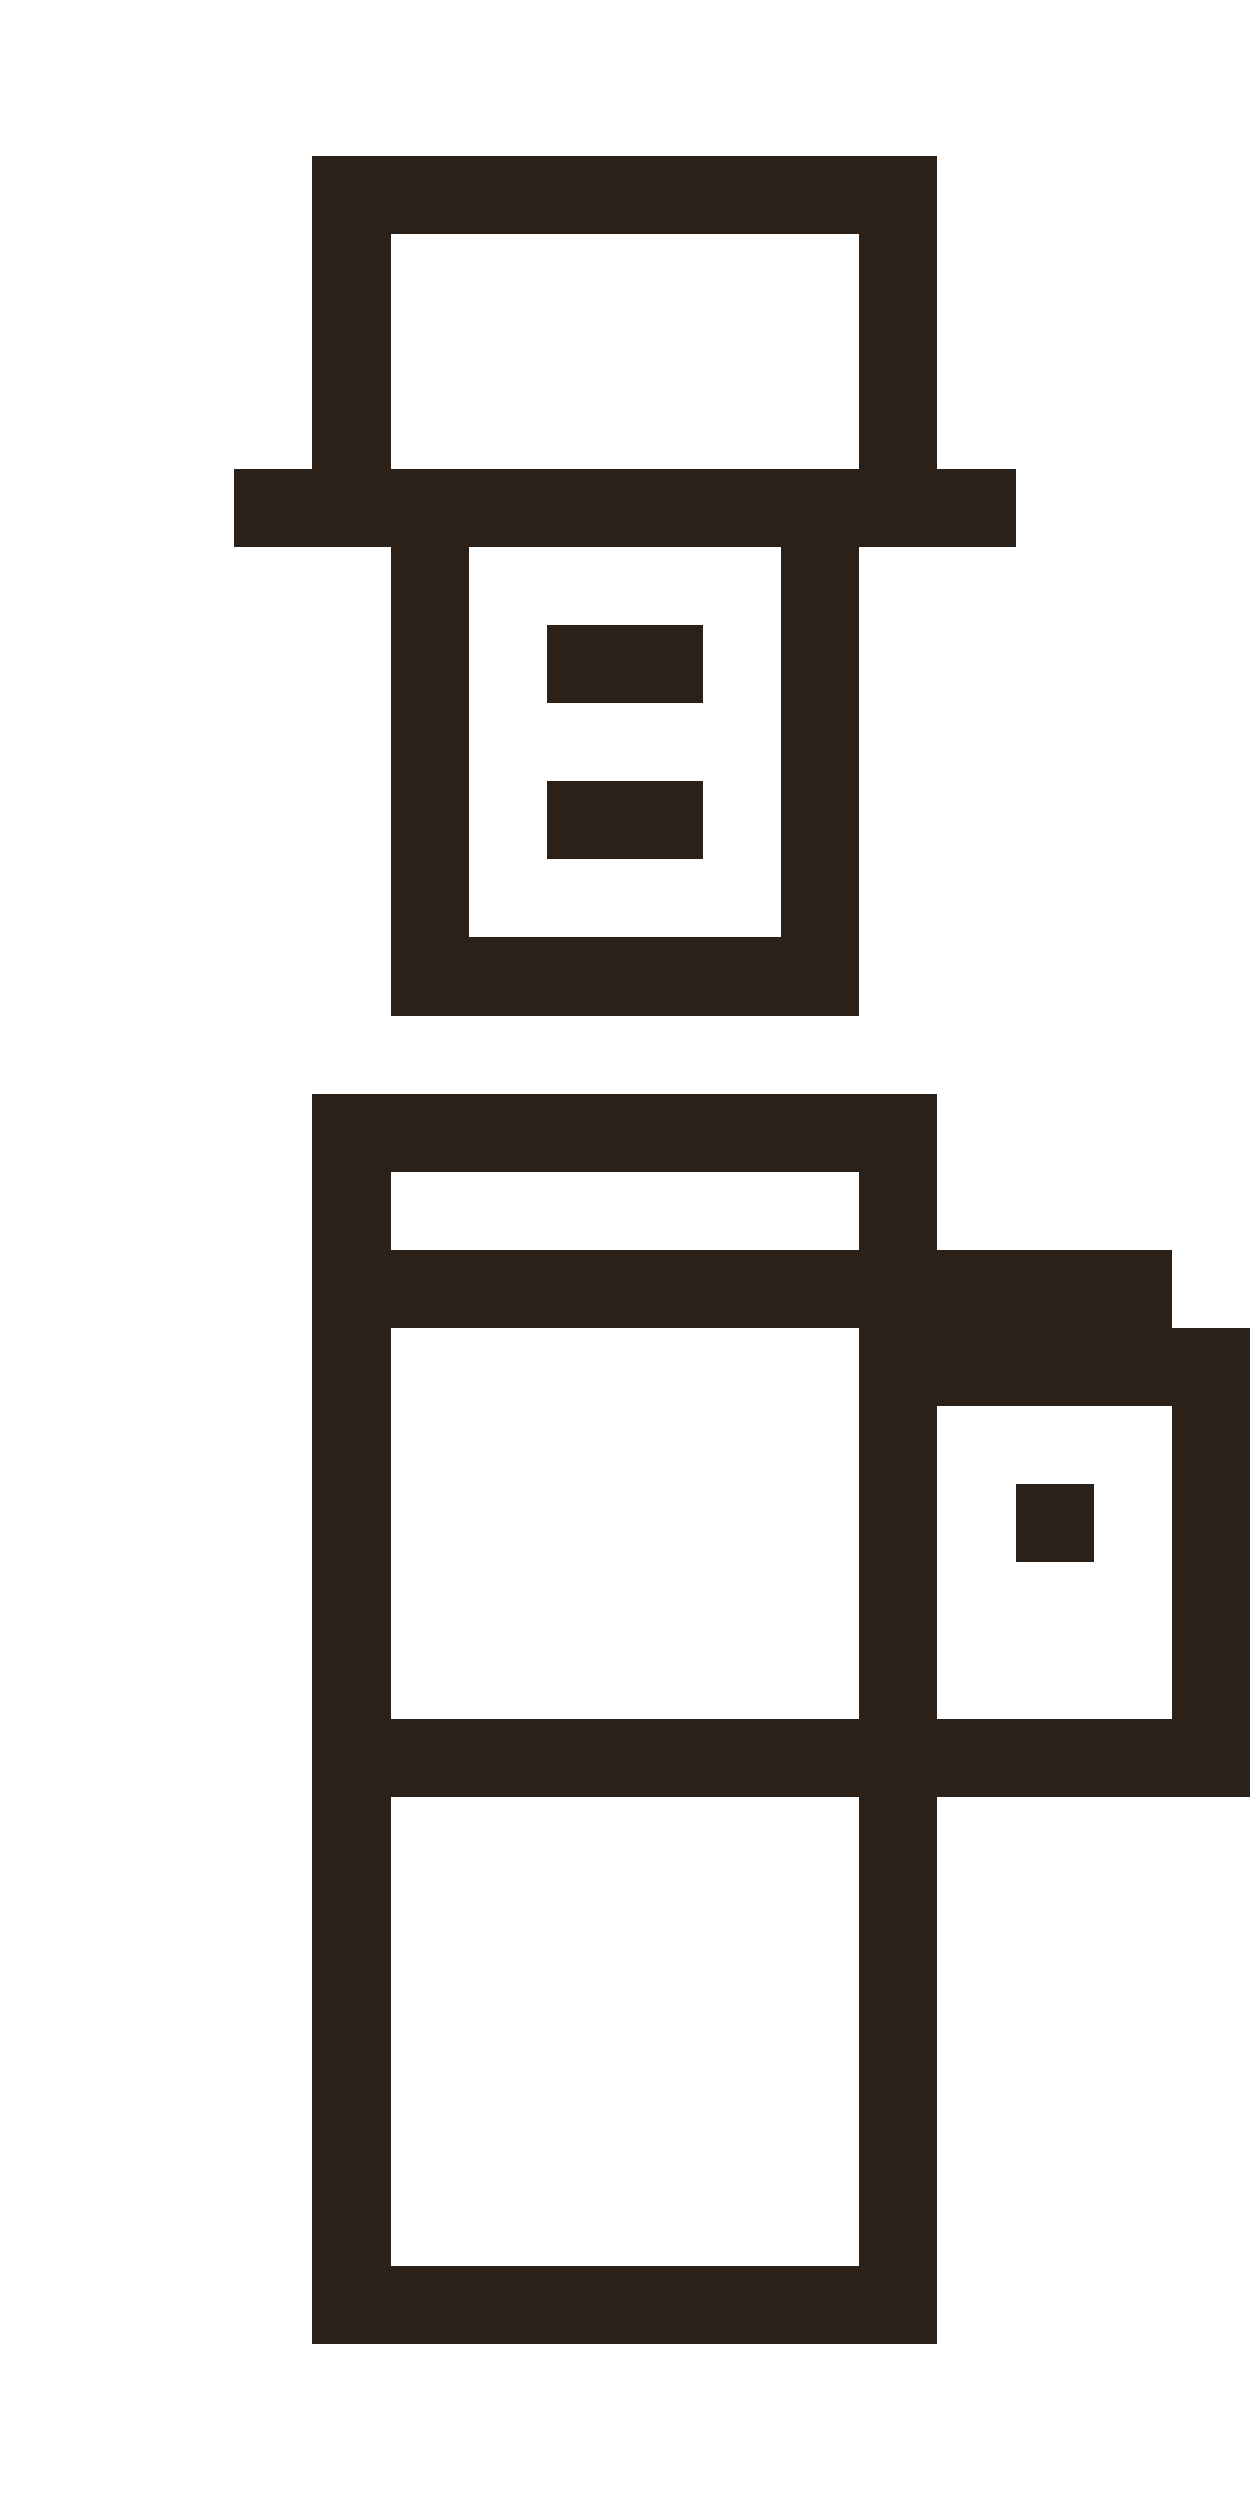
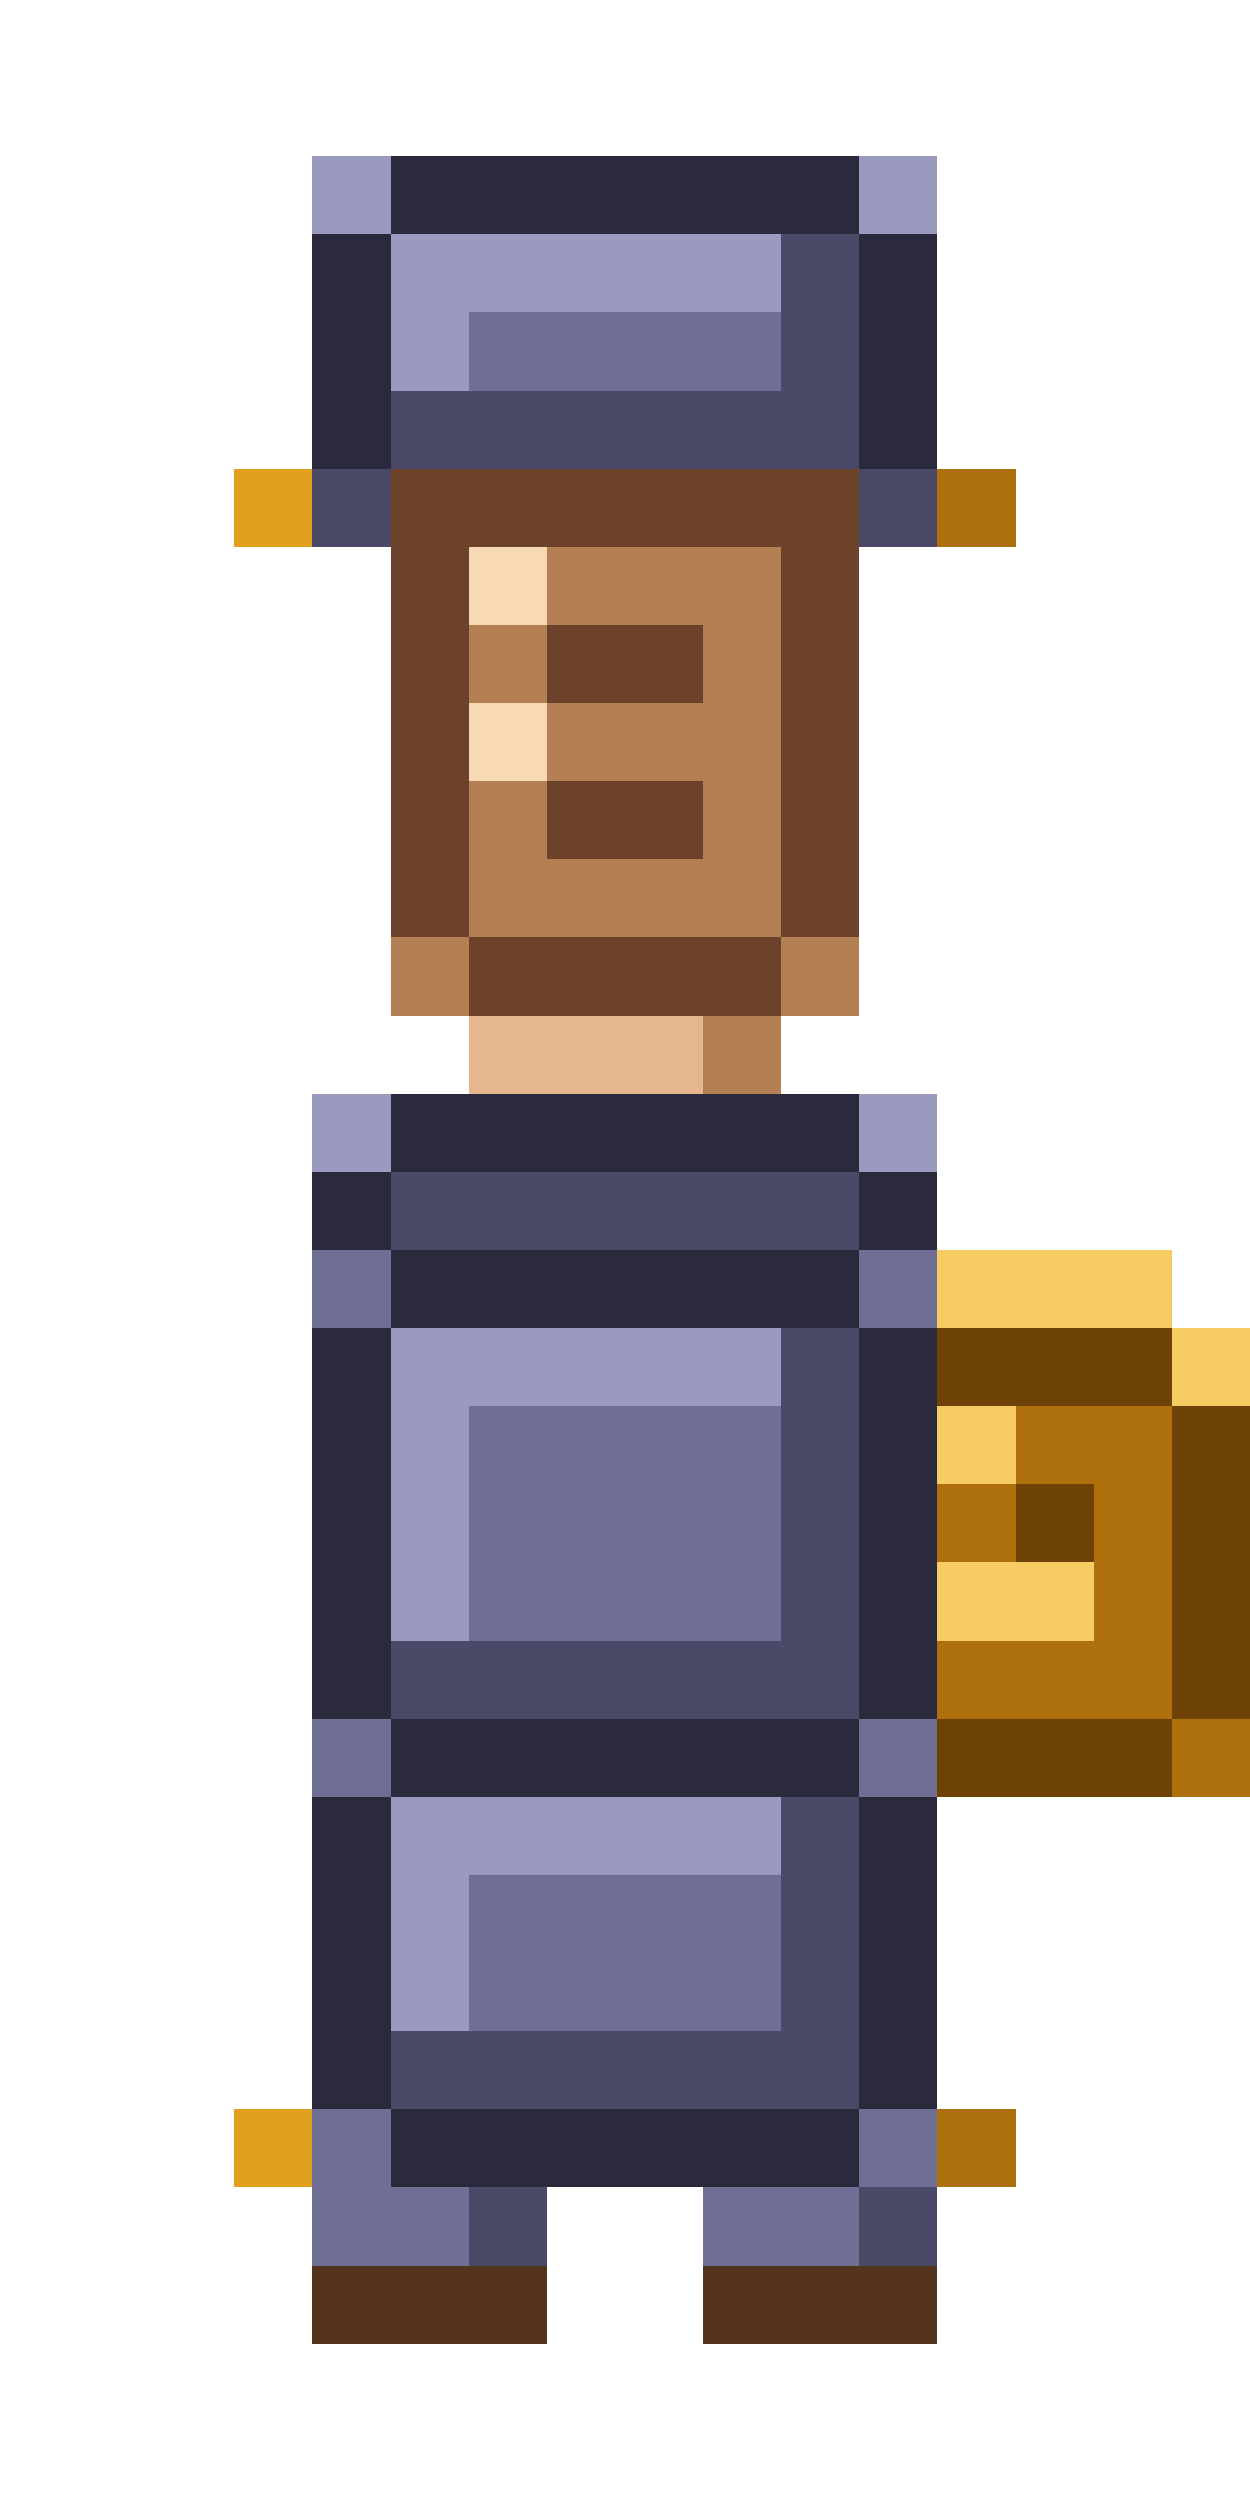
<svg xmlns="http://www.w3.org/2000/svg" viewBox="0 0 16 32" width="256" height="512" shape-rendering="crispEdges" role="img" aria-label="Ash">
  <rect width="16" height="32" fill="transparent" />
-   <rect x="4" y="2" width="1" height="1" fill="#2b2118" />
-   <rect x="5" y="2" width="1" height="1" fill="#2b2118" />
-   <rect x="6" y="2" width="1" height="1" fill="#2b2118" />
-   <rect x="7" y="2" width="1" height="1" fill="#2b2118" />
-   <rect x="8" y="2" width="1" height="1" fill="#2b2118" />
-   <rect x="9" y="2" width="1" height="1" fill="#2b2118" />
-   <rect x="10" y="2" width="1" height="1" fill="#2b2118" />
-   <rect x="11" y="2" width="1" height="1" fill="#2b2118" />
-   <rect x="4" y="3" width="1" height="1" fill="#2b2118" />
-   <rect x="11" y="3" width="1" height="1" fill="#2b2118" />
-   <rect x="4" y="4" width="1" height="1" fill="#2b2118" />
-   <rect x="11" y="4" width="1" height="1" fill="#2b2118" />
-   <rect x="4" y="5" width="1" height="1" fill="#2b2118" />
-   <rect x="11" y="5" width="1" height="1" fill="#2b2118" />
-   <rect x="3" y="6" width="1" height="1" fill="#2b2118" />
-   <rect x="4" y="6" width="1" height="1" fill="#2b2118" />
-   <rect x="5" y="6" width="1" height="1" fill="#2b2118" />
-   <rect x="6" y="6" width="1" height="1" fill="#2b2118" />
-   <rect x="7" y="6" width="1" height="1" fill="#2b2118" />
-   <rect x="8" y="6" width="1" height="1" fill="#2b2118" />
-   <rect x="9" y="6" width="1" height="1" fill="#2b2118" />
-   <rect x="10" y="6" width="1" height="1" fill="#2b2118" />
-   <rect x="11" y="6" width="1" height="1" fill="#2b2118" />
-   <rect x="12" y="6" width="1" height="1" fill="#2b2118" />
-   <rect x="5" y="7" width="1" height="1" fill="#2b2118" />
-   <rect x="10" y="7" width="1" height="1" fill="#2b2118" />
-   <rect x="5" y="8" width="1" height="1" fill="#2b2118" />
-   <rect x="7" y="8" width="1" height="1" fill="#2b2118" />
-   <rect x="8" y="8" width="1" height="1" fill="#2b2118" />
-   <rect x="10" y="8" width="1" height="1" fill="#2b2118" />
-   <rect x="5" y="9" width="1" height="1" fill="#2b2118" />
-   <rect x="10" y="9" width="1" height="1" fill="#2b2118" />
-   <rect x="5" y="10" width="1" height="1" fill="#2b2118" />
-   <rect x="7" y="10" width="1" height="1" fill="#2b2118" />
-   <rect x="8" y="10" width="1" height="1" fill="#2b2118" />
-   <rect x="10" y="10" width="1" height="1" fill="#2b2118" />
-   <rect x="5" y="11" width="1" height="1" fill="#2b2118" />
-   <rect x="10" y="11" width="1" height="1" fill="#2b2118" />
-   <rect x="5" y="12" width="1" height="1" fill="#2b2118" />
-   <rect x="6" y="12" width="1" height="1" fill="#2b2118" />
-   <rect x="7" y="12" width="1" height="1" fill="#2b2118" />
-   <rect x="8" y="12" width="1" height="1" fill="#2b2118" />
-   <rect x="9" y="12" width="1" height="1" fill="#2b2118" />
-   <rect x="10" y="12" width="1" height="1" fill="#2b2118" />
-   <rect x="4" y="14" width="1" height="1" fill="#2b2118" />
-   <rect x="5" y="14" width="1" height="1" fill="#2b2118" />
-   <rect x="6" y="14" width="1" height="1" fill="#2b2118" />
-   <rect x="7" y="14" width="1" height="1" fill="#2b2118" />
-   <rect x="8" y="14" width="1" height="1" fill="#2b2118" />
-   <rect x="9" y="14" width="1" height="1" fill="#2b2118" />
-   <rect x="10" y="14" width="1" height="1" fill="#2b2118" />
-   <rect x="11" y="14" width="1" height="1" fill="#2b2118" />
-   <rect x="4" y="15" width="1" height="1" fill="#2b2118" />
-   <rect x="11" y="15" width="1" height="1" fill="#2b2118" />
-   <rect x="4" y="16" width="1" height="1" fill="#2b2118" />
-   <rect x="5" y="16" width="1" height="1" fill="#2b2118" />
-   <rect x="6" y="16" width="1" height="1" fill="#2b2118" />
-   <rect x="7" y="16" width="1" height="1" fill="#2b2118" />
-   <rect x="8" y="16" width="1" height="1" fill="#2b2118" />
-   <rect x="9" y="16" width="1" height="1" fill="#2b2118" />
-   <rect x="10" y="16" width="1" height="1" fill="#2b2118" />
-   <rect x="11" y="16" width="1" height="1" fill="#2b2118" />
-   <rect x="12" y="16" width="1" height="1" fill="#2b2118" />
-   <rect x="13" y="16" width="1" height="1" fill="#2b2118" />
-   <rect x="14" y="16" width="1" height="1" fill="#2b2118" />
-   <rect x="4" y="17" width="1" height="1" fill="#2b2118" />
-   <rect x="11" y="17" width="1" height="1" fill="#2b2118" />
-   <rect x="12" y="17" width="1" height="1" fill="#2b2118" />
-   <rect x="13" y="17" width="1" height="1" fill="#2b2118" />
-   <rect x="14" y="17" width="1" height="1" fill="#2b2118" />
-   <rect x="15" y="17" width="1" height="1" fill="#2b2118" />
-   <rect x="4" y="18" width="1" height="1" fill="#2b2118" />
-   <rect x="11" y="18" width="1" height="1" fill="#2b2118" />
-   <rect x="15" y="18" width="1" height="1" fill="#2b2118" />
-   <rect x="4" y="19" width="1" height="1" fill="#2b2118" />
-   <rect x="11" y="19" width="1" height="1" fill="#2b2118" />
-   <rect x="13" y="19" width="1" height="1" fill="#2b2118" />
-   <rect x="15" y="19" width="1" height="1" fill="#2b2118" />
-   <rect x="4" y="20" width="1" height="1" fill="#2b2118" />
-   <rect x="11" y="20" width="1" height="1" fill="#2b2118" />
-   <rect x="15" y="20" width="1" height="1" fill="#2b2118" />
-   <rect x="4" y="21" width="1" height="1" fill="#2b2118" />
-   <rect x="11" y="21" width="1" height="1" fill="#2b2118" />
-   <rect x="15" y="21" width="1" height="1" fill="#2b2118" />
-   <rect x="4" y="22" width="1" height="1" fill="#2b2118" />
-   <rect x="5" y="22" width="1" height="1" fill="#2b2118" />
-   <rect x="6" y="22" width="1" height="1" fill="#2b2118" />
-   <rect x="7" y="22" width="1" height="1" fill="#2b2118" />
-   <rect x="8" y="22" width="1" height="1" fill="#2b2118" />
-   <rect x="9" y="22" width="1" height="1" fill="#2b2118" />
-   <rect x="10" y="22" width="1" height="1" fill="#2b2118" />
-   <rect x="11" y="22" width="1" height="1" fill="#2b2118" />
-   <rect x="12" y="22" width="1" height="1" fill="#2b2118" />
-   <rect x="13" y="22" width="1" height="1" fill="#2b2118" />
-   <rect x="14" y="22" width="1" height="1" fill="#2b2118" />
-   <rect x="15" y="22" width="1" height="1" fill="#2b2118" />
-   <rect x="4" y="23" width="1" height="1" fill="#2b2118" />
-   <rect x="11" y="23" width="1" height="1" fill="#2b2118" />
-   <rect x="4" y="24" width="1" height="1" fill="#2b2118" />
-   <rect x="11" y="24" width="1" height="1" fill="#2b2118" />
-   <rect x="4" y="25" width="1" height="1" fill="#2b2118" />
-   <rect x="11" y="25" width="1" height="1" fill="#2b2118" />
-   <rect x="4" y="26" width="1" height="1" fill="#2b2118" />
-   <rect x="11" y="26" width="1" height="1" fill="#2b2118" />
-   <rect x="4" y="27" width="1" height="1" fill="#2b2118" />
-   <rect x="11" y="27" width="1" height="1" fill="#2b2118" />
-   <rect x="4" y="28" width="1" height="1" fill="#2b2118" />
-   <rect x="11" y="28" width="1" height="1" fill="#2b2118" />
-   <rect x="4" y="29" width="1" height="1" fill="#2b2118" />
-   <rect x="5" y="29" width="1" height="1" fill="#2b2118" />
-   <rect x="6" y="29" width="1" height="1" fill="#2b2118" />
-   <rect x="7" y="29" width="1" height="1" fill="#2b2118" />
-   <rect x="8" y="29" width="1" height="1" fill="#2b2118" />
-   <rect x="9" y="29" width="1" height="1" fill="#2b2118" />
-   <rect x="10" y="29" width="1" height="1" fill="#2b2118" />
-   <rect x="11" y="29" width="1" height="1" fill="#2b2118" />
+   <rect x="4" y="2" width="1" height="1" fill="#9a9ac0" />
+   <rect x="5" y="2" width="1" height="1" fill="#2b2a3c" />
+   <rect x="6" y="2" width="1" height="1" fill="#2b2a3c" />
+   <rect x="7" y="2" width="1" height="1" fill="#2b2a3c" />
+   <rect x="8" y="2" width="1" height="1" fill="#2b2a3c" />
+   <rect x="9" y="2" width="1" height="1" fill="#2b2a3c" />
+   <rect x="10" y="2" width="1" height="1" fill="#2b2a3c" />
+   <rect x="11" y="2" width="1" height="1" fill="#9a9ac0" />
+   <rect x="4" y="3" width="1" height="1" fill="#2b2a3c" />
+   <rect x="5" y="3" width="1" height="1" fill="#9a9ac0" />
+   <rect x="6" y="3" width="1" height="1" fill="#9a9ac0" />
+   <rect x="7" y="3" width="1" height="1" fill="#9a9ac0" />
+   <rect x="8" y="3" width="1" height="1" fill="#9a9ac0" />
+   <rect x="9" y="3" width="1" height="1" fill="#9a9ac0" />
+   <rect x="10" y="3" width="1" height="1" fill="#4a4a68" />
+   <rect x="11" y="3" width="1" height="1" fill="#2b2a3c" />
+   <rect x="4" y="4" width="1" height="1" fill="#2b2a3c" />
+   <rect x="5" y="4" width="1" height="1" fill="#9a9ac0" />
+   <rect x="6" y="4" width="1" height="1" fill="#6f6f95" />
+   <rect x="7" y="4" width="1" height="1" fill="#6f6f95" />
+   <rect x="8" y="4" width="1" height="1" fill="#6f6f95" />
+   <rect x="9" y="4" width="1" height="1" fill="#6f6f95" />
+   <rect x="10" y="4" width="1" height="1" fill="#4a4a68" />
+   <rect x="11" y="4" width="1" height="1" fill="#2b2a3c" />
+   <rect x="4" y="5" width="1" height="1" fill="#2b2a3c" />
+   <rect x="5" y="5" width="1" height="1" fill="#4a4a68" />
+   <rect x="6" y="5" width="1" height="1" fill="#4a4a68" />
+   <rect x="7" y="5" width="1" height="1" fill="#4a4a68" />
+   <rect x="8" y="5" width="1" height="1" fill="#4a4a68" />
+   <rect x="9" y="5" width="1" height="1" fill="#4a4a68" />
+   <rect x="10" y="5" width="1" height="1" fill="#4a4a68" />
+   <rect x="11" y="5" width="1" height="1" fill="#2b2a3c" />
+   <rect x="3" y="6" width="1" height="1" fill="#e2a021" />
+   <rect x="4" y="6" width="1" height="1" fill="#4a4a68" />
+   <rect x="5" y="6" width="1" height="1" fill="#6d422a" />
+   <rect x="6" y="6" width="1" height="1" fill="#6d422a" />
+   <rect x="7" y="6" width="1" height="1" fill="#6d422a" />
+   <rect x="8" y="6" width="1" height="1" fill="#6d422a" />
+   <rect x="9" y="6" width="1" height="1" fill="#6d422a" />
+   <rect x="10" y="6" width="1" height="1" fill="#6d422a" />
+   <rect x="11" y="6" width="1" height="1" fill="#4a4a68" />
+   <rect x="12" y="6" width="1" height="1" fill="#ad700d" />
+   <rect x="5" y="7" width="1" height="1" fill="#6d422a" />
+   <rect x="6" y="7" width="1" height="1" fill="#f8d9b6" />
+   <rect x="7" y="7" width="1" height="1" fill="#b47f52" />
+   <rect x="8" y="7" width="1" height="1" fill="#b47f52" />
+   <rect x="9" y="7" width="1" height="1" fill="#b47f52" />
+   <rect x="10" y="7" width="1" height="1" fill="#6d422a" />
+   <rect x="5" y="8" width="1" height="1" fill="#6d422a" />
+   <rect x="6" y="8" width="1" height="1" fill="#b47f52" />
+   <rect x="7" y="8" width="1" height="1" fill="#6d422a" />
+   <rect x="8" y="8" width="1" height="1" fill="#6d422a" />
+   <rect x="9" y="8" width="1" height="1" fill="#b47f52" />
+   <rect x="10" y="8" width="1" height="1" fill="#6d422a" />
+   <rect x="5" y="9" width="1" height="1" fill="#6d422a" />
+   <rect x="6" y="9" width="1" height="1" fill="#f8d9b6" />
+   <rect x="7" y="9" width="1" height="1" fill="#b47f52" />
+   <rect x="8" y="9" width="1" height="1" fill="#b47f52" />
+   <rect x="9" y="9" width="1" height="1" fill="#b47f52" />
+   <rect x="10" y="9" width="1" height="1" fill="#6d422a" />
+   <rect x="5" y="10" width="1" height="1" fill="#6d422a" />
+   <rect x="6" y="10" width="1" height="1" fill="#b47f52" />
+   <rect x="7" y="10" width="1" height="1" fill="#6d422a" />
+   <rect x="8" y="10" width="1" height="1" fill="#6d422a" />
+   <rect x="9" y="10" width="1" height="1" fill="#b47f52" />
+   <rect x="10" y="10" width="1" height="1" fill="#6d422a" />
+   <rect x="5" y="11" width="1" height="1" fill="#6d422a" />
+   <rect x="6" y="11" width="1" height="1" fill="#b47f52" />
+   <rect x="7" y="11" width="1" height="1" fill="#b47f52" />
+   <rect x="8" y="11" width="1" height="1" fill="#b47f52" />
+   <rect x="9" y="11" width="1" height="1" fill="#b47f52" />
+   <rect x="10" y="11" width="1" height="1" fill="#6d422a" />
+   <rect x="5" y="12" width="1" height="1" fill="#b47f52" />
+   <rect x="6" y="12" width="1" height="1" fill="#6d422a" />
+   <rect x="7" y="12" width="1" height="1" fill="#6d422a" />
+   <rect x="8" y="12" width="1" height="1" fill="#6d422a" />
+   <rect x="9" y="12" width="1" height="1" fill="#6d422a" />
+   <rect x="10" y="12" width="1" height="1" fill="#b47f52" />
+   <rect x="6" y="13" width="1" height="1" fill="#e6b78d" />
+   <rect x="7" y="13" width="1" height="1" fill="#e6b78d" />
+   <rect x="8" y="13" width="1" height="1" fill="#e6b78d" />
+   <rect x="9" y="13" width="1" height="1" fill="#b47f52" />
+   <rect x="4" y="14" width="1" height="1" fill="#9a9ac0" />
+   <rect x="5" y="14" width="1" height="1" fill="#2b2a3c" />
+   <rect x="6" y="14" width="1" height="1" fill="#2b2a3c" />
+   <rect x="7" y="14" width="1" height="1" fill="#2b2a3c" />
+   <rect x="8" y="14" width="1" height="1" fill="#2b2a3c" />
+   <rect x="9" y="14" width="1" height="1" fill="#2b2a3c" />
+   <rect x="10" y="14" width="1" height="1" fill="#2b2a3c" />
+   <rect x="11" y="14" width="1" height="1" fill="#9a9ac0" />
+   <rect x="4" y="15" width="1" height="1" fill="#2b2a3c" />
+   <rect x="5" y="15" width="1" height="1" fill="#4a4a68" />
+   <rect x="6" y="15" width="1" height="1" fill="#4a4a68" />
+   <rect x="7" y="15" width="1" height="1" fill="#4a4a68" />
+   <rect x="8" y="15" width="1" height="1" fill="#4a4a68" />
+   <rect x="9" y="15" width="1" height="1" fill="#4a4a68" />
+   <rect x="10" y="15" width="1" height="1" fill="#4a4a68" />
+   <rect x="11" y="15" width="1" height="1" fill="#2b2a3c" />
+   <rect x="4" y="16" width="1" height="1" fill="#6f6f95" />
+   <rect x="5" y="16" width="1" height="1" fill="#2b2a3c" />
+   <rect x="6" y="16" width="1" height="1" fill="#2b2a3c" />
+   <rect x="7" y="16" width="1" height="1" fill="#2b2a3c" />
+   <rect x="8" y="16" width="1" height="1" fill="#2b2a3c" />
+   <rect x="9" y="16" width="1" height="1" fill="#2b2a3c" />
+   <rect x="10" y="16" width="1" height="1" fill="#2b2a3c" />
+   <rect x="11" y="16" width="1" height="1" fill="#6f6f95" />
+   <rect x="12" y="16" width="1" height="1" fill="#f7cc63" />
+   <rect x="13" y="16" width="1" height="1" fill="#f7cc63" />
+   <rect x="14" y="16" width="1" height="1" fill="#f7cc63" />
+   <rect x="4" y="17" width="1" height="1" fill="#2b2a3c" />
+   <rect x="5" y="17" width="1" height="1" fill="#9a9ac0" />
+   <rect x="6" y="17" width="1" height="1" fill="#9a9ac0" />
+   <rect x="7" y="17" width="1" height="1" fill="#9a9ac0" />
+   <rect x="8" y="17" width="1" height="1" fill="#9a9ac0" />
+   <rect x="9" y="17" width="1" height="1" fill="#9a9ac0" />
+   <rect x="10" y="17" width="1" height="1" fill="#4a4a68" />
+   <rect x="11" y="17" width="1" height="1" fill="#2b2a3c" />
+   <rect x="12" y="17" width="1" height="1" fill="#6d4204" />
+   <rect x="13" y="17" width="1" height="1" fill="#6d4204" />
+   <rect x="14" y="17" width="1" height="1" fill="#6d4204" />
+   <rect x="15" y="17" width="1" height="1" fill="#f7cc63" />
+   <rect x="4" y="18" width="1" height="1" fill="#2b2a3c" />
+   <rect x="5" y="18" width="1" height="1" fill="#9a9ac0" />
+   <rect x="6" y="18" width="1" height="1" fill="#6f6f95" />
+   <rect x="7" y="18" width="1" height="1" fill="#6f6f95" />
+   <rect x="8" y="18" width="1" height="1" fill="#6f6f95" />
+   <rect x="9" y="18" width="1" height="1" fill="#6f6f95" />
+   <rect x="10" y="18" width="1" height="1" fill="#4a4a68" />
+   <rect x="11" y="18" width="1" height="1" fill="#2b2a3c" />
+   <rect x="12" y="18" width="1" height="1" fill="#f7cc63" />
+   <rect x="13" y="18" width="1" height="1" fill="#ad700d" />
+   <rect x="14" y="18" width="1" height="1" fill="#ad700d" />
+   <rect x="15" y="18" width="1" height="1" fill="#6d4204" />
+   <rect x="4" y="19" width="1" height="1" fill="#2b2a3c" />
+   <rect x="5" y="19" width="1" height="1" fill="#9a9ac0" />
+   <rect x="6" y="19" width="1" height="1" fill="#6f6f95" />
+   <rect x="7" y="19" width="1" height="1" fill="#6f6f95" />
+   <rect x="8" y="19" width="1" height="1" fill="#6f6f95" />
+   <rect x="9" y="19" width="1" height="1" fill="#6f6f95" />
+   <rect x="10" y="19" width="1" height="1" fill="#4a4a68" />
+   <rect x="11" y="19" width="1" height="1" fill="#2b2a3c" />
+   <rect x="12" y="19" width="1" height="1" fill="#ad700d" />
+   <rect x="13" y="19" width="1" height="1" fill="#6d4204" />
+   <rect x="14" y="19" width="1" height="1" fill="#ad700d" />
+   <rect x="15" y="19" width="1" height="1" fill="#6d4204" />
+   <rect x="4" y="20" width="1" height="1" fill="#2b2a3c" />
+   <rect x="5" y="20" width="1" height="1" fill="#9a9ac0" />
+   <rect x="6" y="20" width="1" height="1" fill="#6f6f95" />
+   <rect x="7" y="20" width="1" height="1" fill="#6f6f95" />
+   <rect x="8" y="20" width="1" height="1" fill="#6f6f95" />
+   <rect x="9" y="20" width="1" height="1" fill="#6f6f95" />
+   <rect x="10" y="20" width="1" height="1" fill="#4a4a68" />
+   <rect x="11" y="20" width="1" height="1" fill="#2b2a3c" />
+   <rect x="12" y="20" width="1" height="1" fill="#f7cc63" />
+   <rect x="13" y="20" width="1" height="1" fill="#f7cc63" />
+   <rect x="14" y="20" width="1" height="1" fill="#ad700d" />
+   <rect x="15" y="20" width="1" height="1" fill="#6d4204" />
+   <rect x="4" y="21" width="1" height="1" fill="#2b2a3c" />
+   <rect x="5" y="21" width="1" height="1" fill="#4a4a68" />
+   <rect x="6" y="21" width="1" height="1" fill="#4a4a68" />
+   <rect x="7" y="21" width="1" height="1" fill="#4a4a68" />
+   <rect x="8" y="21" width="1" height="1" fill="#4a4a68" />
+   <rect x="9" y="21" width="1" height="1" fill="#4a4a68" />
+   <rect x="10" y="21" width="1" height="1" fill="#4a4a68" />
+   <rect x="11" y="21" width="1" height="1" fill="#2b2a3c" />
+   <rect x="12" y="21" width="1" height="1" fill="#ad700d" />
+   <rect x="13" y="21" width="1" height="1" fill="#ad700d" />
+   <rect x="14" y="21" width="1" height="1" fill="#ad700d" />
+   <rect x="15" y="21" width="1" height="1" fill="#6d4204" />
+   <rect x="4" y="22" width="1" height="1" fill="#6f6f95" />
+   <rect x="5" y="22" width="1" height="1" fill="#2b2a3c" />
+   <rect x="6" y="22" width="1" height="1" fill="#2b2a3c" />
+   <rect x="7" y="22" width="1" height="1" fill="#2b2a3c" />
+   <rect x="8" y="22" width="1" height="1" fill="#2b2a3c" />
+   <rect x="9" y="22" width="1" height="1" fill="#2b2a3c" />
+   <rect x="10" y="22" width="1" height="1" fill="#2b2a3c" />
+   <rect x="11" y="22" width="1" height="1" fill="#6f6f95" />
+   <rect x="12" y="22" width="1" height="1" fill="#6d4204" />
+   <rect x="13" y="22" width="1" height="1" fill="#6d4204" />
+   <rect x="14" y="22" width="1" height="1" fill="#6d4204" />
+   <rect x="15" y="22" width="1" height="1" fill="#ad700d" />
+   <rect x="4" y="23" width="1" height="1" fill="#2b2a3c" />
+   <rect x="5" y="23" width="1" height="1" fill="#9a9ac0" />
+   <rect x="6" y="23" width="1" height="1" fill="#9a9ac0" />
+   <rect x="7" y="23" width="1" height="1" fill="#9a9ac0" />
+   <rect x="8" y="23" width="1" height="1" fill="#9a9ac0" />
+   <rect x="9" y="23" width="1" height="1" fill="#9a9ac0" />
+   <rect x="10" y="23" width="1" height="1" fill="#4a4a68" />
+   <rect x="11" y="23" width="1" height="1" fill="#2b2a3c" />
+   <rect x="4" y="24" width="1" height="1" fill="#2b2a3c" />
+   <rect x="5" y="24" width="1" height="1" fill="#9a9ac0" />
+   <rect x="6" y="24" width="1" height="1" fill="#6f6f95" />
+   <rect x="7" y="24" width="1" height="1" fill="#6f6f95" />
+   <rect x="8" y="24" width="1" height="1" fill="#6f6f95" />
+   <rect x="9" y="24" width="1" height="1" fill="#6f6f95" />
+   <rect x="10" y="24" width="1" height="1" fill="#4a4a68" />
+   <rect x="11" y="24" width="1" height="1" fill="#2b2a3c" />
+   <rect x="4" y="25" width="1" height="1" fill="#2b2a3c" />
+   <rect x="5" y="25" width="1" height="1" fill="#9a9ac0" />
+   <rect x="6" y="25" width="1" height="1" fill="#6f6f95" />
+   <rect x="7" y="25" width="1" height="1" fill="#6f6f95" />
+   <rect x="8" y="25" width="1" height="1" fill="#6f6f95" />
+   <rect x="9" y="25" width="1" height="1" fill="#6f6f95" />
+   <rect x="10" y="25" width="1" height="1" fill="#4a4a68" />
+   <rect x="11" y="25" width="1" height="1" fill="#2b2a3c" />
+   <rect x="4" y="26" width="1" height="1" fill="#2b2a3c" />
+   <rect x="5" y="26" width="1" height="1" fill="#4a4a68" />
+   <rect x="6" y="26" width="1" height="1" fill="#4a4a68" />
+   <rect x="7" y="26" width="1" height="1" fill="#4a4a68" />
+   <rect x="8" y="26" width="1" height="1" fill="#4a4a68" />
+   <rect x="9" y="26" width="1" height="1" fill="#4a4a68" />
+   <rect x="10" y="26" width="1" height="1" fill="#4a4a68" />
+   <rect x="11" y="26" width="1" height="1" fill="#2b2a3c" />
+   <rect x="3" y="27" width="1" height="1" fill="#e2a021" />
+   <rect x="4" y="27" width="1" height="1" fill="#6f6f95" />
+   <rect x="5" y="27" width="1" height="1" fill="#2b2a3c" />
+   <rect x="6" y="27" width="1" height="1" fill="#2b2a3c" />
+   <rect x="7" y="27" width="1" height="1" fill="#2b2a3c" />
+   <rect x="8" y="27" width="1" height="1" fill="#2b2a3c" />
+   <rect x="9" y="27" width="1" height="1" fill="#2b2a3c" />
+   <rect x="10" y="27" width="1" height="1" fill="#2b2a3c" />
+   <rect x="11" y="27" width="1" height="1" fill="#6f6f95" />
+   <rect x="12" y="27" width="1" height="1" fill="#ad700d" />
+   <rect x="4" y="28" width="1" height="1" fill="#6f6f95" />
+   <rect x="5" y="28" width="1" height="1" fill="#6f6f95" />
+   <rect x="6" y="28" width="1" height="1" fill="#4a4a68" />
+   <rect x="9" y="28" width="1" height="1" fill="#6f6f95" />
+   <rect x="10" y="28" width="1" height="1" fill="#6f6f95" />
+   <rect x="11" y="28" width="1" height="1" fill="#4a4a68" />
+   <rect x="4" y="29" width="1" height="1" fill="#54331c" />
+   <rect x="5" y="29" width="1" height="1" fill="#54331c" />
+   <rect x="6" y="29" width="1" height="1" fill="#54331c" />
+   <rect x="9" y="29" width="1" height="1" fill="#54331c" />
+   <rect x="10" y="29" width="1" height="1" fill="#54331c" />
+   <rect x="11" y="29" width="1" height="1" fill="#54331c" />
</svg>
